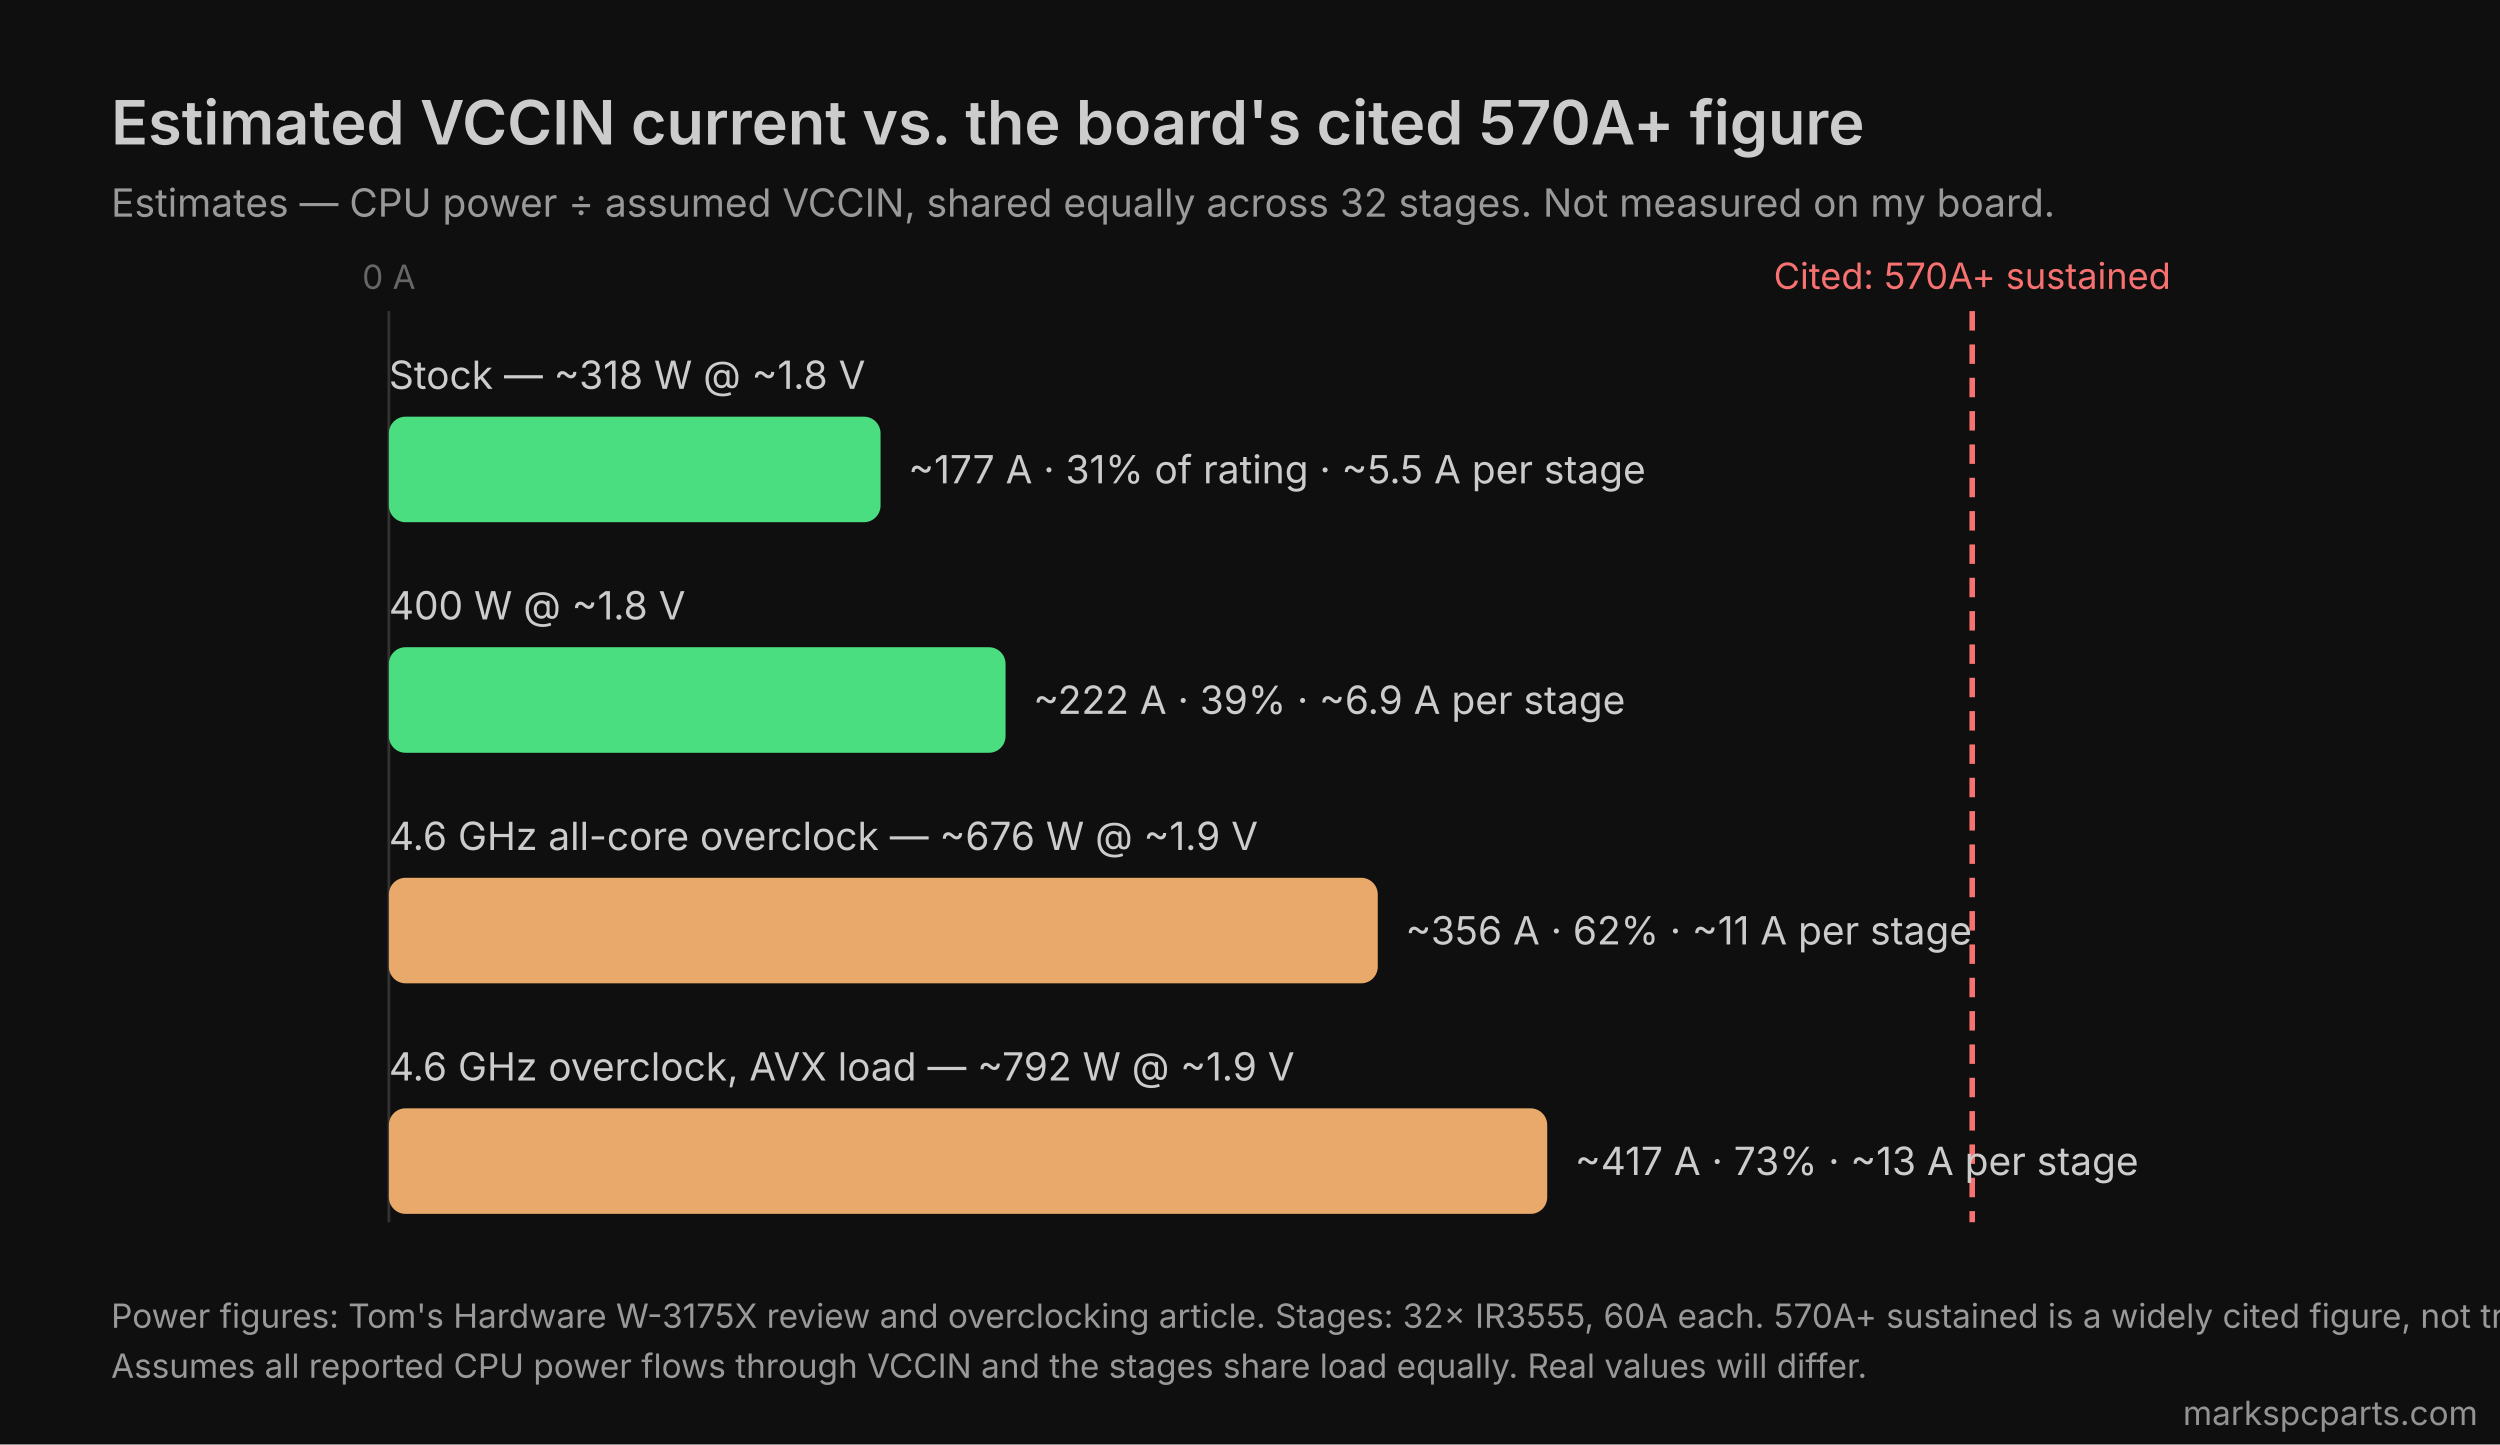
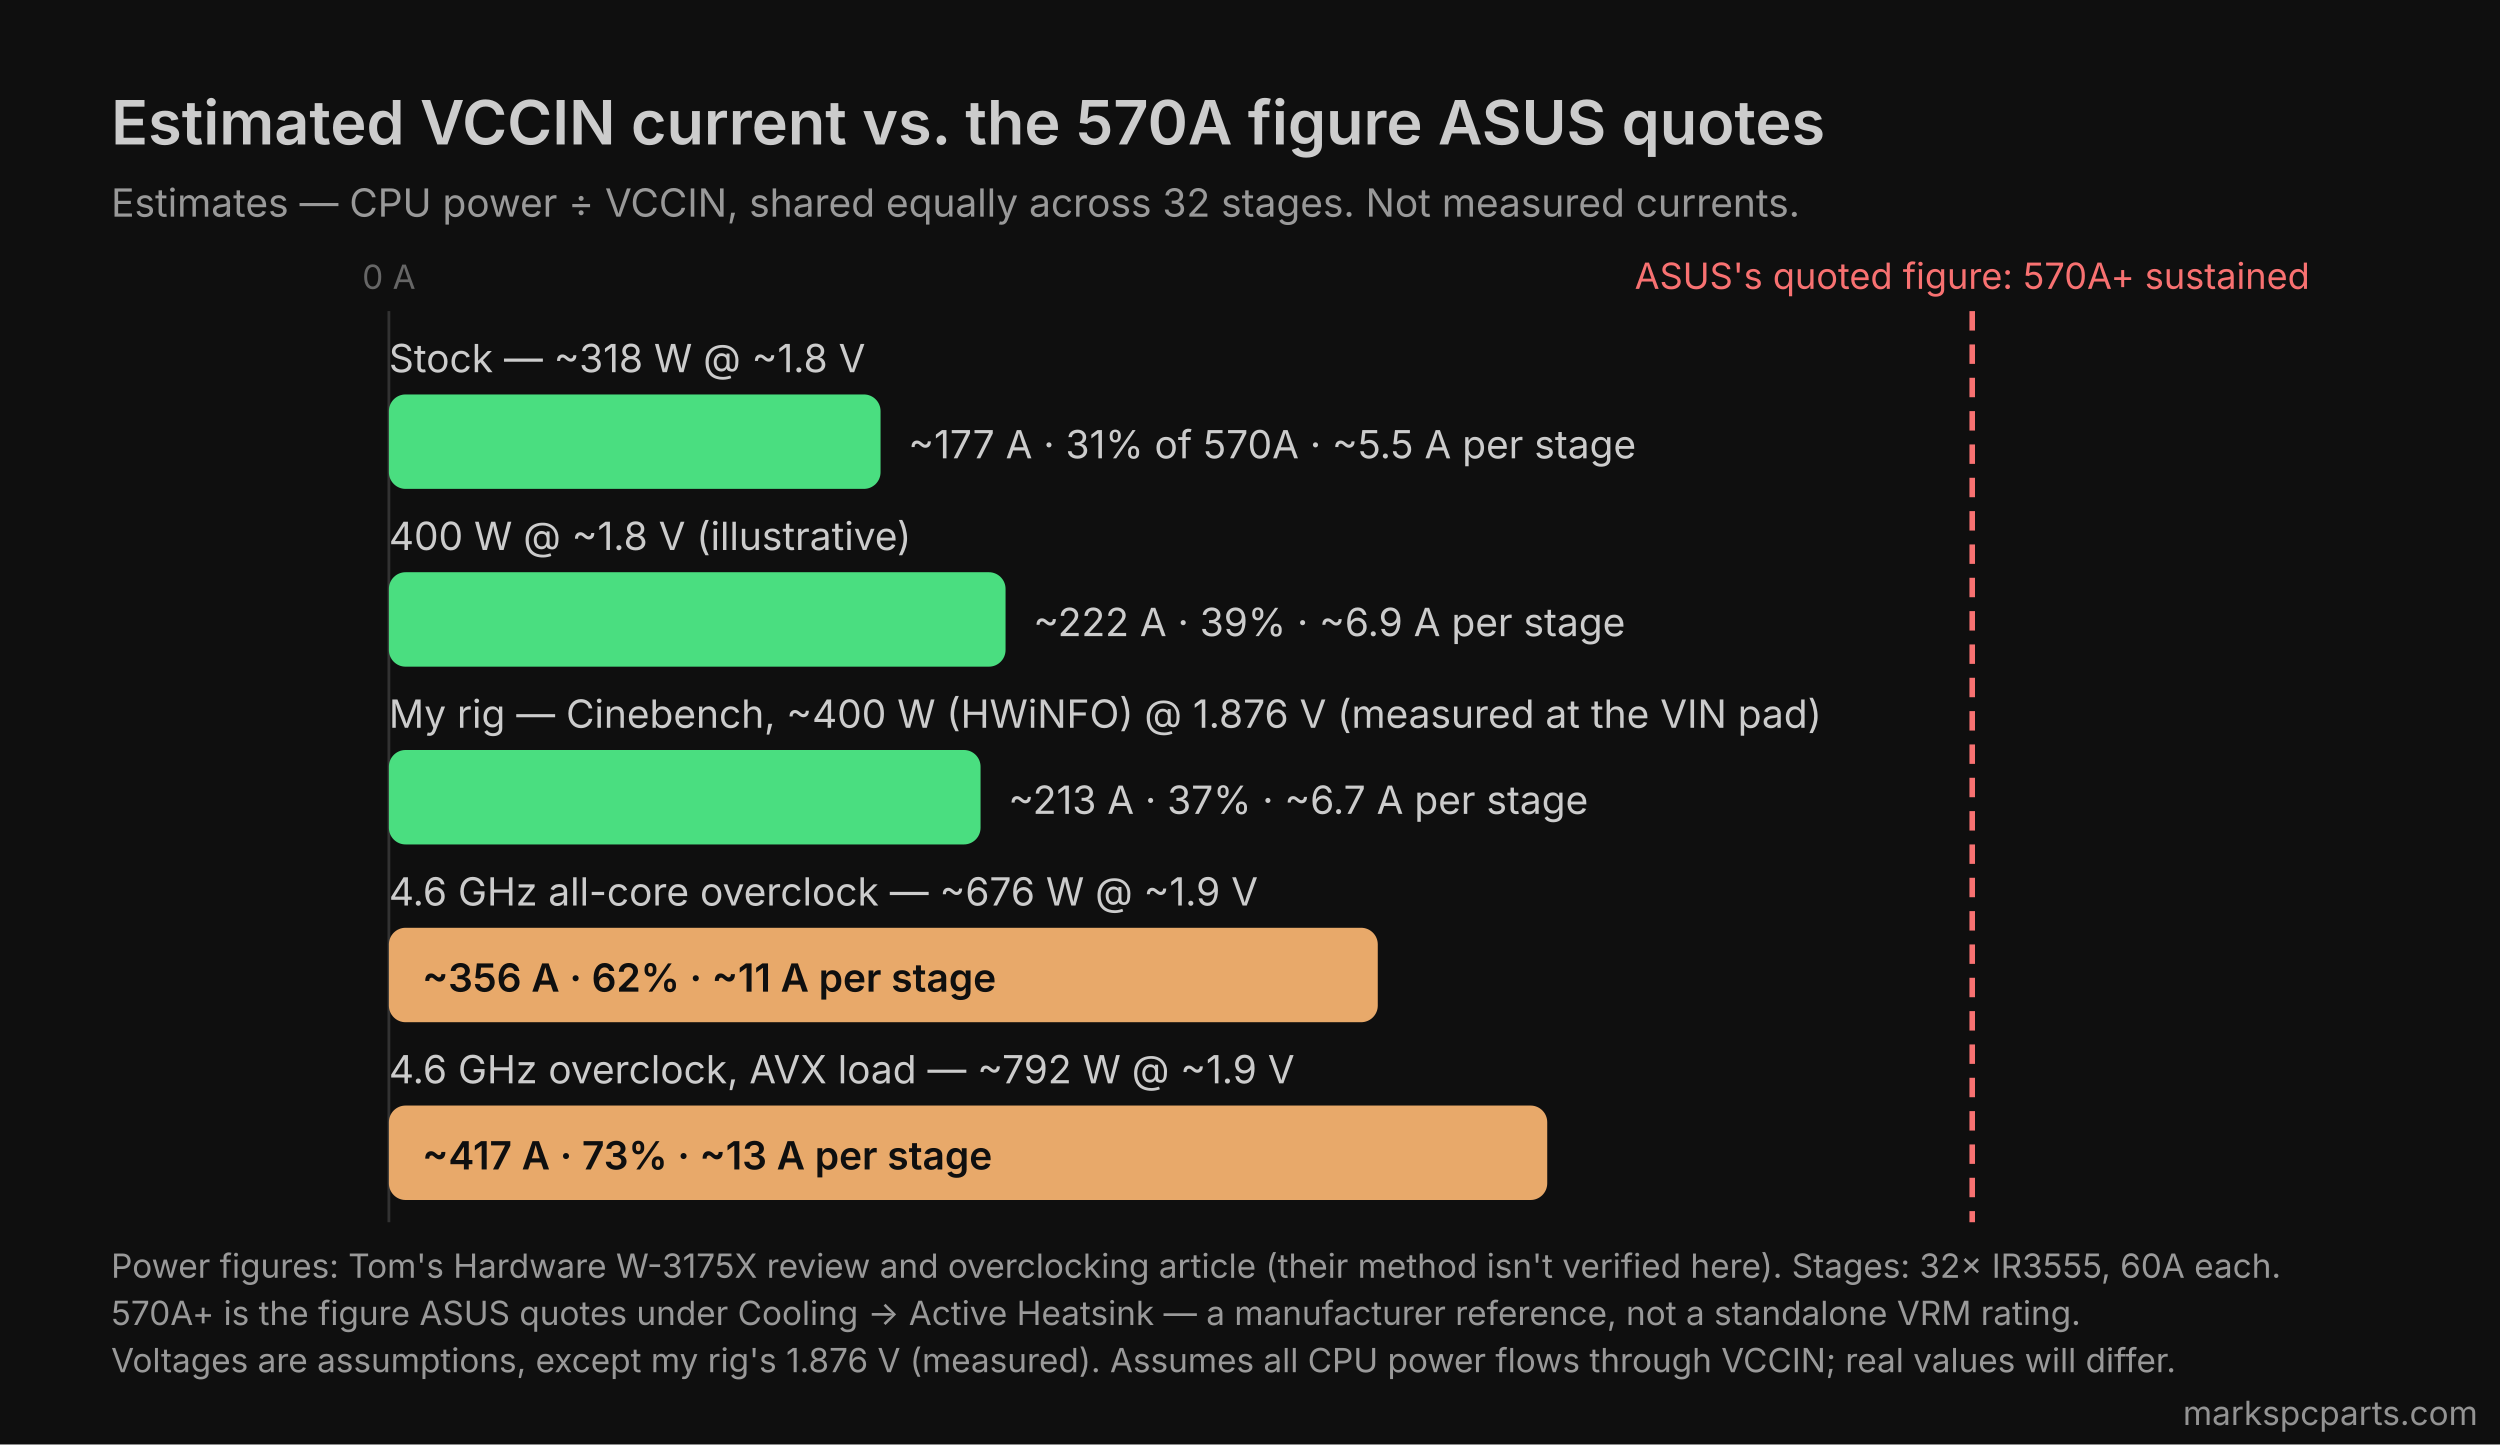
<svg xmlns="http://www.w3.org/2000/svg" viewBox="0 0 900 520" font-family="system-ui, -apple-system, sans-serif" role="img" aria-labelledby="t d">
  <rect width="900" height="520" fill="#0f0f0f" />
-   <text x="40" y="52" fill="#ccc" font-size="22" font-weight="600">Estimated VCCIN current vs. the board's cited 570A+ figure</text>
-   <text x="40" y="78" fill="#999" font-size="14">Estimates — CPU power ÷ assumed VCCIN, shared equally across 32 stages. Not measured on my board.</text>
+   <text x="40" y="52" fill="#ccc" font-size="22" font-weight="600">Estimated VCCIN current vs. the 570A figure ASUS quotes</text>
+   <text x="40" y="78" fill="#999" font-size="14">Estimates — CPU power ÷ VCCIN, shared equally across 32 stages. Not measured currents.</text>
  <line x1="140" y1="112" x2="140" y2="440" stroke="#333" stroke-width="1" />
  <text x="140" y="104" fill="#666" font-size="12" text-anchor="middle">0 A</text>
  <line x1="710" y1="112" x2="710" y2="440" stroke="#f87171" stroke-width="2" stroke-dasharray="7 5" />
-   <text x="710" y="104" fill="#f87171" font-size="13" text-anchor="middle">Cited: 570A+ sustained</text>
-   <text x="140" y="140" fill="#ccc" font-size="14">Stock — ~318 W @ ~1.8 V</text>
-   <rect x="140" y="150" width="177" height="38" rx="6" fill="#4ade80" />
-   <text x="327" y="174" fill="#ccc" font-size="14">~177 A · 31% of rating · ~5.5 A per stage</text>
-   <text x="140" y="223" fill="#ccc" font-size="14">400 W @ ~1.8 V</text>
-   <rect x="140" y="233" width="222" height="38" rx="6" fill="#4ade80" />
-   <text x="372" y="257" fill="#ccc" font-size="14">~222 A · 39% · ~6.9 A per stage</text>
-   <text x="140" y="306" fill="#ccc" font-size="14">4.6 GHz all-core overclock — ~676 W @ ~1.9 V</text>
-   <rect x="140" y="316" width="356" height="38" rx="6" fill="#e8a96a" />
-   <text x="506" y="340" fill="#ccc" font-size="14">~356 A · 62% · ~11 A per stage</text>
-   <text x="140" y="389" fill="#ccc" font-size="14">4.6 GHz overclock, AVX load — ~792 W @ ~1.9 V</text>
-   <rect x="140" y="399" width="417" height="38" rx="6" fill="#e8a96a" />
-   <text x="567" y="423" fill="#ccc" font-size="14">~417 A · 73% · ~13 A per stage</text>
-   <text x="40" y="478" fill="#999" font-size="12">Power figures: Tom's Hardware W-3175X review and overclocking article. Stages: 32× IR3555, 60A each. 570A+ sustained is a widely cited figure, not traced to an ASUS source. Voltages are assumptions.</text>
-   <text x="40" y="496" fill="#999" font-size="12">Assumes all reported CPU power flows through VCCIN and the stages share load equally. Real values will differ.</text>
+   <text x="710" y="104" fill="#f87171" font-size="13" text-anchor="middle">ASUS's quoted figure: 570A+ sustained</text>
+   <text x="140" y="134" fill="#ccc" font-size="14">Stock — ~318 W @ ~1.8 V</text>
+   <rect x="140" y="142" width="177" height="34" rx="6" fill="#4ade80" />
+   <text x="327" y="165" fill="#ccc" font-size="14">~177 A · 31% of 570A · ~5.5 A per stage</text>
+   <text x="140" y="198" fill="#ccc" font-size="14">400 W @ ~1.8 V (illustrative)</text>
+   <rect x="140" y="206" width="222" height="34" rx="6" fill="#4ade80" />
+   <text x="372" y="229" fill="#ccc" font-size="14">~222 A · 39% · ~6.9 A per stage</text>
+   <text x="140" y="262" fill="#ccc" font-size="14">My rig — Cinebench, ~400 W (HWiNFO) @ 1.876 V (measured at the VIN pad)</text>
+   <rect x="140" y="270" width="213" height="34" rx="6" fill="#4ade80" />
+   <text x="363" y="293" fill="#ccc" font-size="14">~213 A · 37% · ~6.7 A per stage</text>
+   <text x="140" y="326" fill="#ccc" font-size="14">4.6 GHz all-core overclock — ~676 W @ ~1.9 V</text>
+   <rect x="140" y="334" width="356" height="34" rx="6" fill="#e8a96a" />
+   <text x="152" y="357" fill="#0f0f0f" font-size="14" font-weight="600">~356 A · 62% · ~11 A per stage</text>
+   <text x="140" y="390" fill="#ccc" font-size="14">4.6 GHz overclock, AVX load — ~792 W @ ~1.9 V</text>
+   <rect x="140" y="398" width="417" height="34" rx="6" fill="#e8a96a" />
+   <text x="152" y="421" fill="#0f0f0f" font-size="14" font-weight="600">~417 A · 73% · ~13 A per stage</text>
+   <text x="40" y="460" fill="#999" font-size="12">Power figures: Tom's Hardware W-3175X review and overclocking article (their method isn't verified here). Stages: 32× IR3555, 60A each.</text>
+   <text x="40" y="477" fill="#999" font-size="12">570A+ is the figure ASUS quotes under Cooling → Active Heatsink — a manufacturer reference, not a standalone VRM rating.</text>
+   <text x="40" y="494" fill="#999" font-size="12">Voltages are assumptions, except my rig's 1.876 V (measured). Assumes all CPU power flows through VCCIN; real values will differ.</text>
  <text x="892" y="513" fill="#fff" fill-opacity="0.55" font-size="12" text-anchor="end">markspcparts.com</text>
</svg>
